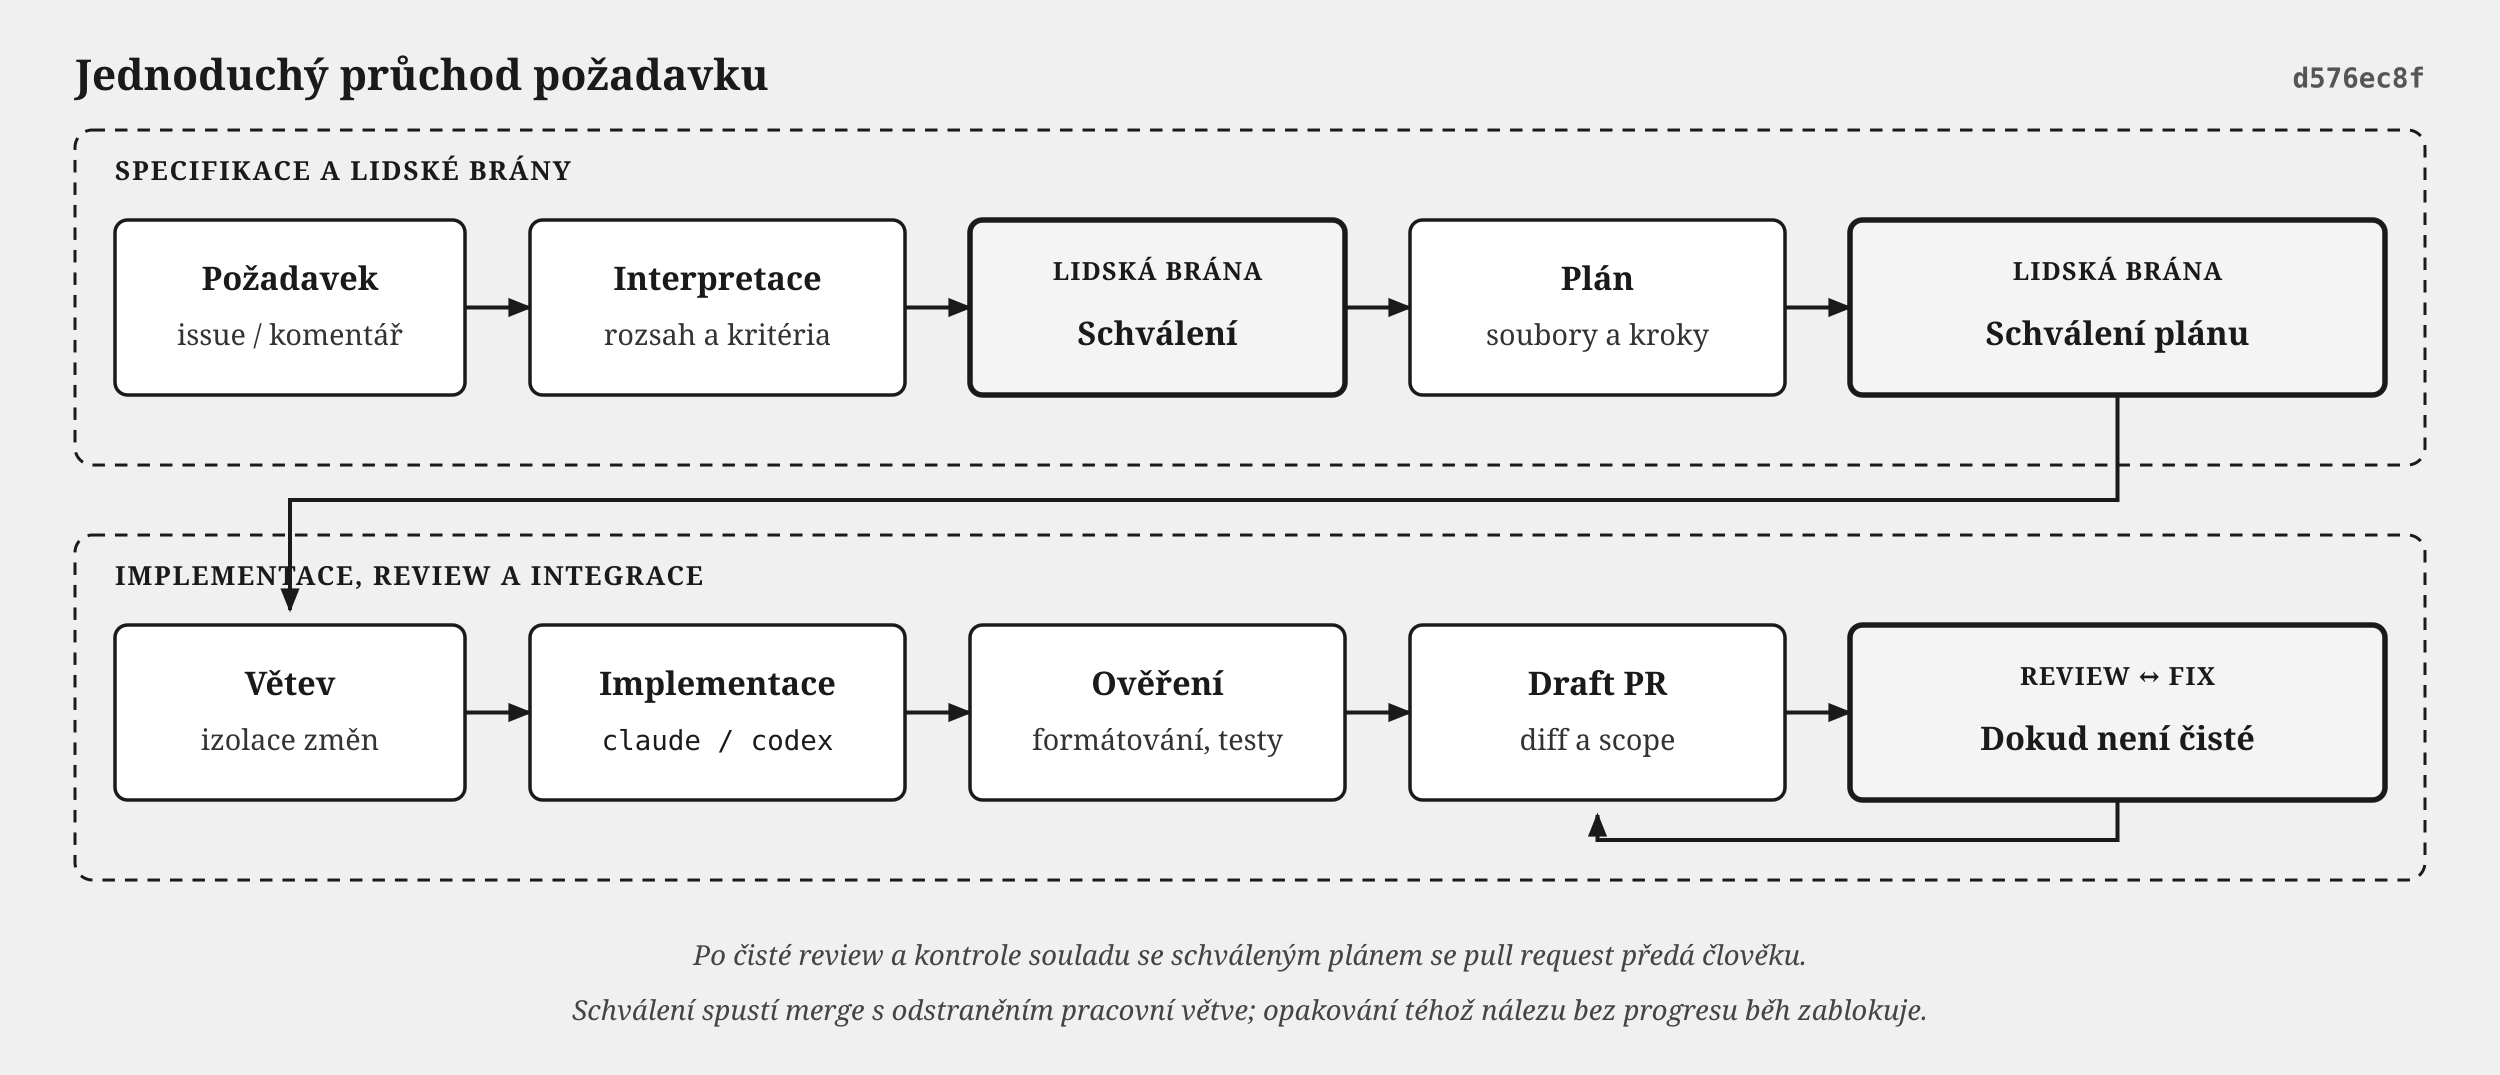
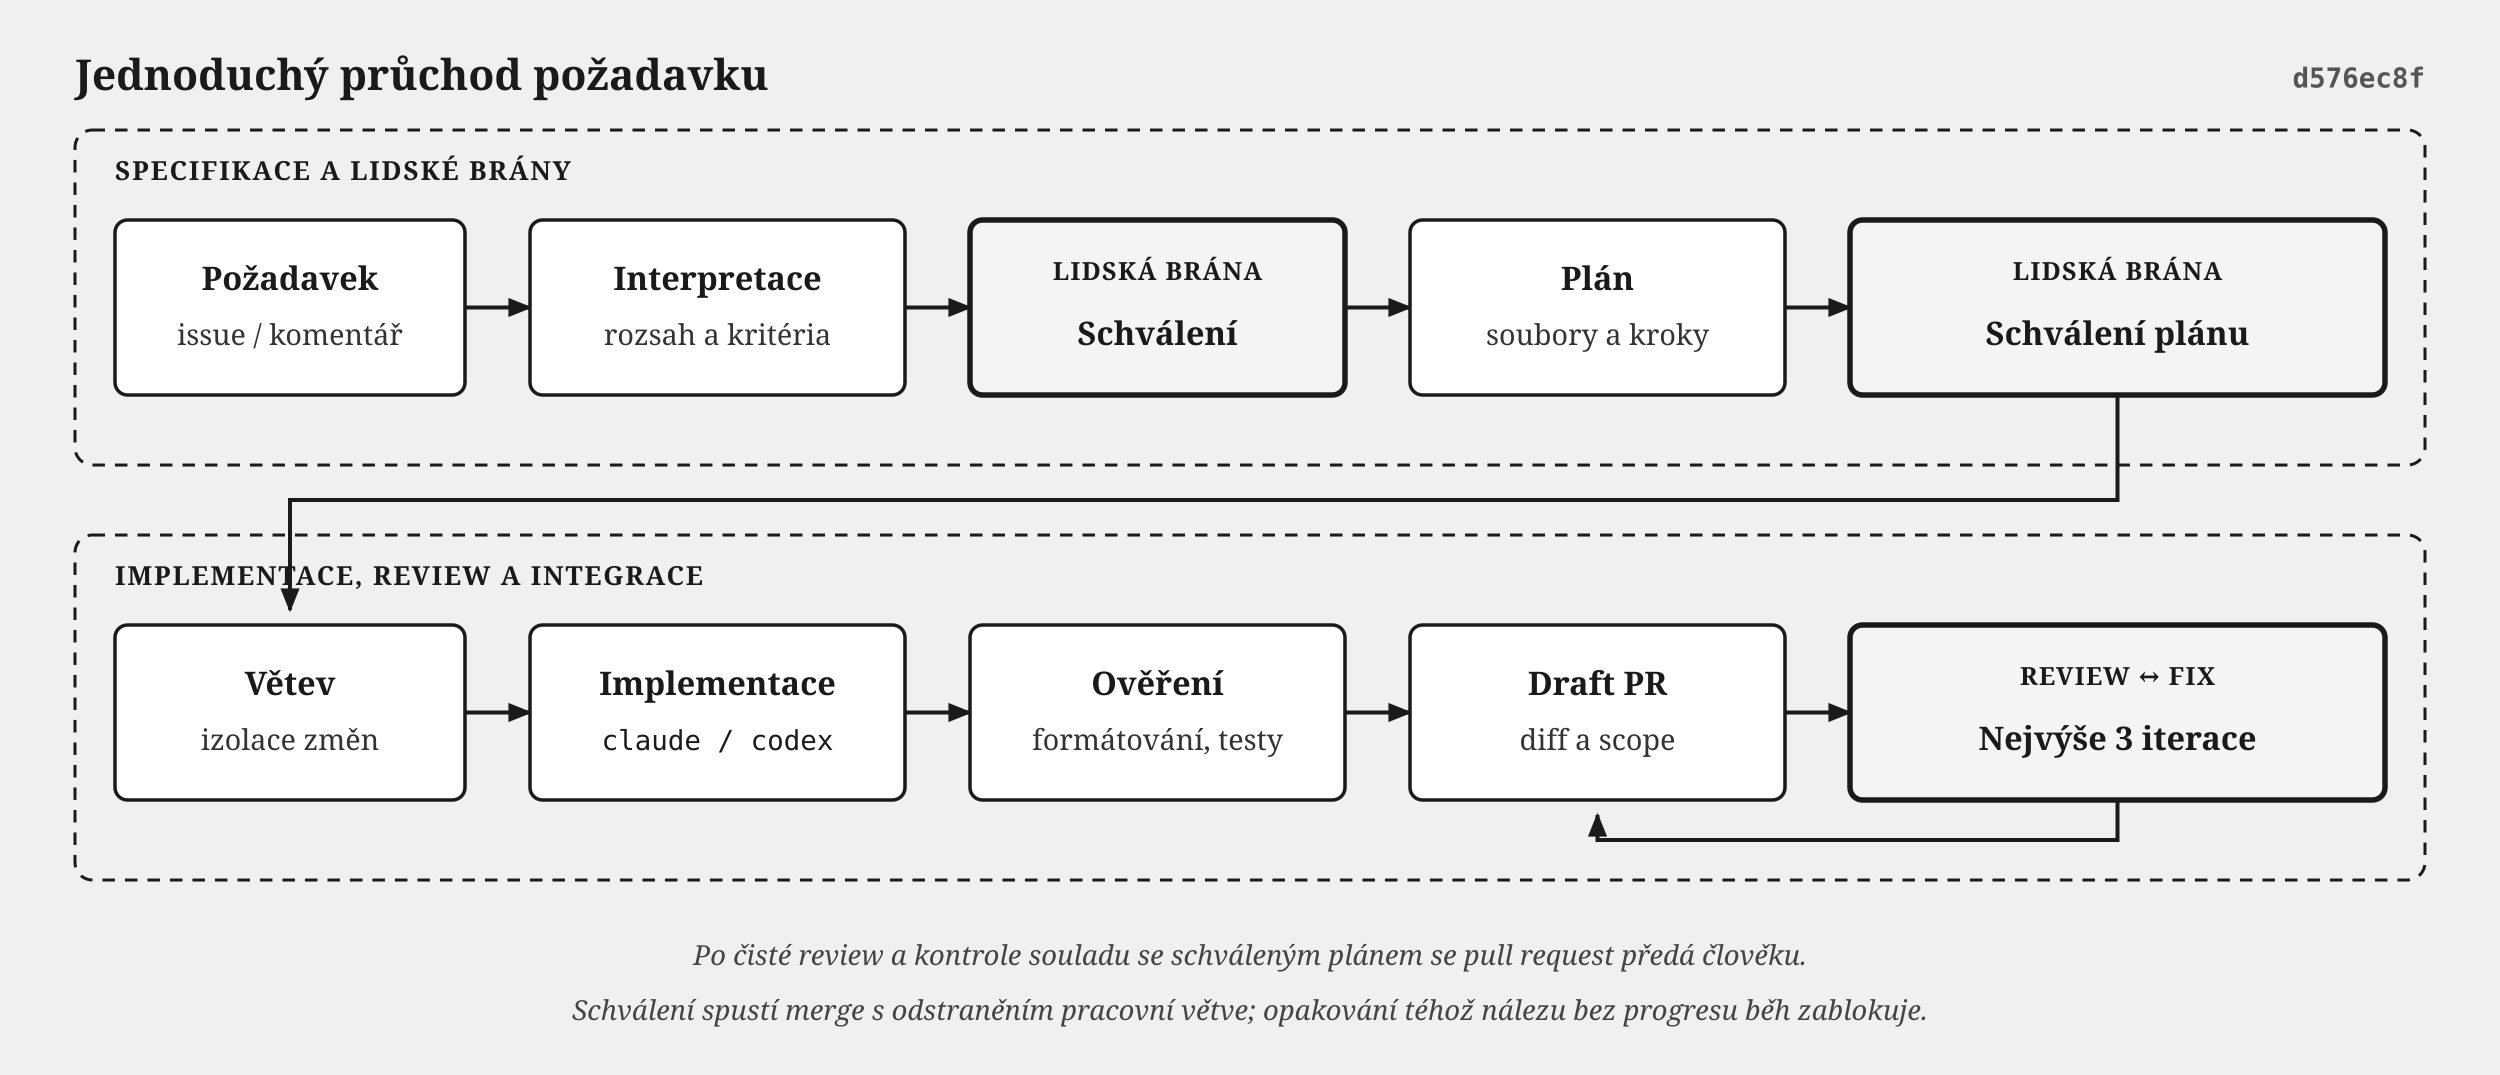
<svg xmlns="http://www.w3.org/2000/svg" viewBox="0 0 1000 430" role="img" aria-labelledby="t d">
  <defs>
    <marker id="a" viewBox="0 0 10 10" refX="9" refY="5" markerWidth="6" markerHeight="6" orient="auto">
      <path d="M0 1L10 5L0 9Z" fill="#1a1a1a" />
    </marker>
  </defs>
  <style>
    .phase{fill:none;stroke:#1a1a1a;stroke-width:1.2;stroke-dasharray:5 4}
    .box{fill:#fff;stroke:#1a1a1a;stroke-width:1.4}
    .gate{fill:#f4f4f4;stroke:#1a1a1a;stroke-width:2.2}
    .plabel{font:700 10.5px Caladea,serif;letter-spacing:.7px;fill:#1a1a1a}
    .head{font:700 13px Caladea,serif;fill:#1a1a1a}
    .body{font:11.5px Caladea,serif;fill:#333}
    .gatetxt{font:700 10px Caladea,serif;letter-spacing:.5px;fill:#1a1a1a}
    .mono{font:11px 'DejaVu Sans Mono',monospace;fill:#1a1a1a}
    .note{font:italic 11px Caladea,serif;fill:#444}
    .rev{font:700 11px 'DejaVu Sans Mono',monospace;fill:#555}
    .title{font:700 17px Caladea,serif;fill:#1a1a1a}
    .edge{fill:none;stroke:#1a1a1a;stroke-width:1.6;marker-end:url(#a)}
  </style>
  <text x="30" y="36" class="title">Jednoduchý průchod požadavku</text>
  <text x="970" y="35" text-anchor="end" class="rev">d576ec8f</text>
  <rect x="30" y="52" width="940" height="134" rx="7" class="phase" />
  <text x="46" y="72" class="plabel">SPECIFIKACE A LIDSKÉ BRÁNY</text>
  <rect x="46" y="88" width="140" height="70" rx="5" class="box" />
  <text x="116" y="116" text-anchor="middle" class="head">Požadavek</text>
  <text x="116" y="138" text-anchor="middle" class="body">issue / komentář</text>
  <path d="M186 123H212" class="edge" />
  <rect x="212" y="88" width="150" height="70" rx="5" class="box" />
  <text x="287" y="116" text-anchor="middle" class="head">Interpretace</text>
  <text x="287" y="138" text-anchor="middle" class="body">rozsah a kritéria</text>
  <path d="M362 123H388" class="edge" />
  <rect x="388" y="88" width="150" height="70" rx="5" class="gate" />
  <text x="463" y="112" text-anchor="middle" class="gatetxt">LIDSKÁ BRÁNA</text>
  <text x="463" y="138" text-anchor="middle" class="head">Schválení</text>
  <path d="M538 123H564" class="edge" />
  <rect x="564" y="88" width="150" height="70" rx="5" class="box" />
  <text x="639" y="116" text-anchor="middle" class="head">Plán</text>
  <text x="639" y="138" text-anchor="middle" class="body">soubory a kroky</text>
  <path d="M714 123H740" class="edge" />
  <rect x="740" y="88" width="214" height="70" rx="5" class="gate" />
  <text x="847" y="112" text-anchor="middle" class="gatetxt">LIDSKÁ BRÁNA</text>
  <text x="847" y="138" text-anchor="middle" class="head">Schválení plánu</text>
  <path d="M847 158V200H116V244" class="edge" />
  <rect x="30" y="214" width="940" height="138" rx="7" class="phase" />
  <text x="46" y="234" class="plabel">IMPLEMENTACE, REVIEW A INTEGRACE</text>
  <rect x="46" y="250" width="140" height="70" rx="5" class="box" />
  <text x="116" y="278" text-anchor="middle" class="head">Větev</text>
  <text x="116" y="300" text-anchor="middle" class="body">izolace změn</text>
  <path d="M186 285H212" class="edge" />
  <rect x="212" y="250" width="150" height="70" rx="5" class="box" />
  <text x="287" y="278" text-anchor="middle" class="head">Implementace</text>
  <text x="287" y="300" text-anchor="middle" class="mono">claude / codex</text>
  <path d="M362 285H388" class="edge" />
  <rect x="388" y="250" width="150" height="70" rx="5" class="box" />
  <text x="463" y="278" text-anchor="middle" class="head">Ověření</text>
  <text x="463" y="300" text-anchor="middle" class="body">formátování, testy</text>
  <path d="M538 285H564" class="edge" />
  <rect x="564" y="250" width="150" height="70" rx="5" class="box" />
  <text x="639" y="278" text-anchor="middle" class="head">Draft PR</text>
  <text x="639" y="300" text-anchor="middle" class="body">diff a scope</text>
  <path d="M714 285H740" class="edge" />
  <rect x="740" y="250" width="214" height="70" rx="5" class="gate" />
  <text x="847" y="274" text-anchor="middle" class="gatetxt">REVIEW ↔ FIX</text>
-   <text x="847" y="300" text-anchor="middle" class="head">Dokud není čisté</text>
+   <text x="847" y="300" text-anchor="middle" class="head">Nejvýše 3 iterace</text>
  <path d="M847 320V336H639V326" class="edge" />
  <text x="500" y="386" text-anchor="middle" class="note">Po čisté review a kontrole souladu se schváleným plánem se pull request předá člověku.</text>
  <text x="500" y="408" text-anchor="middle" class="note">Schválení spustí merge s odstraněním pracovní větve; opakování téhož nálezu bez progresu běh zablokuje.</text>
</svg>
